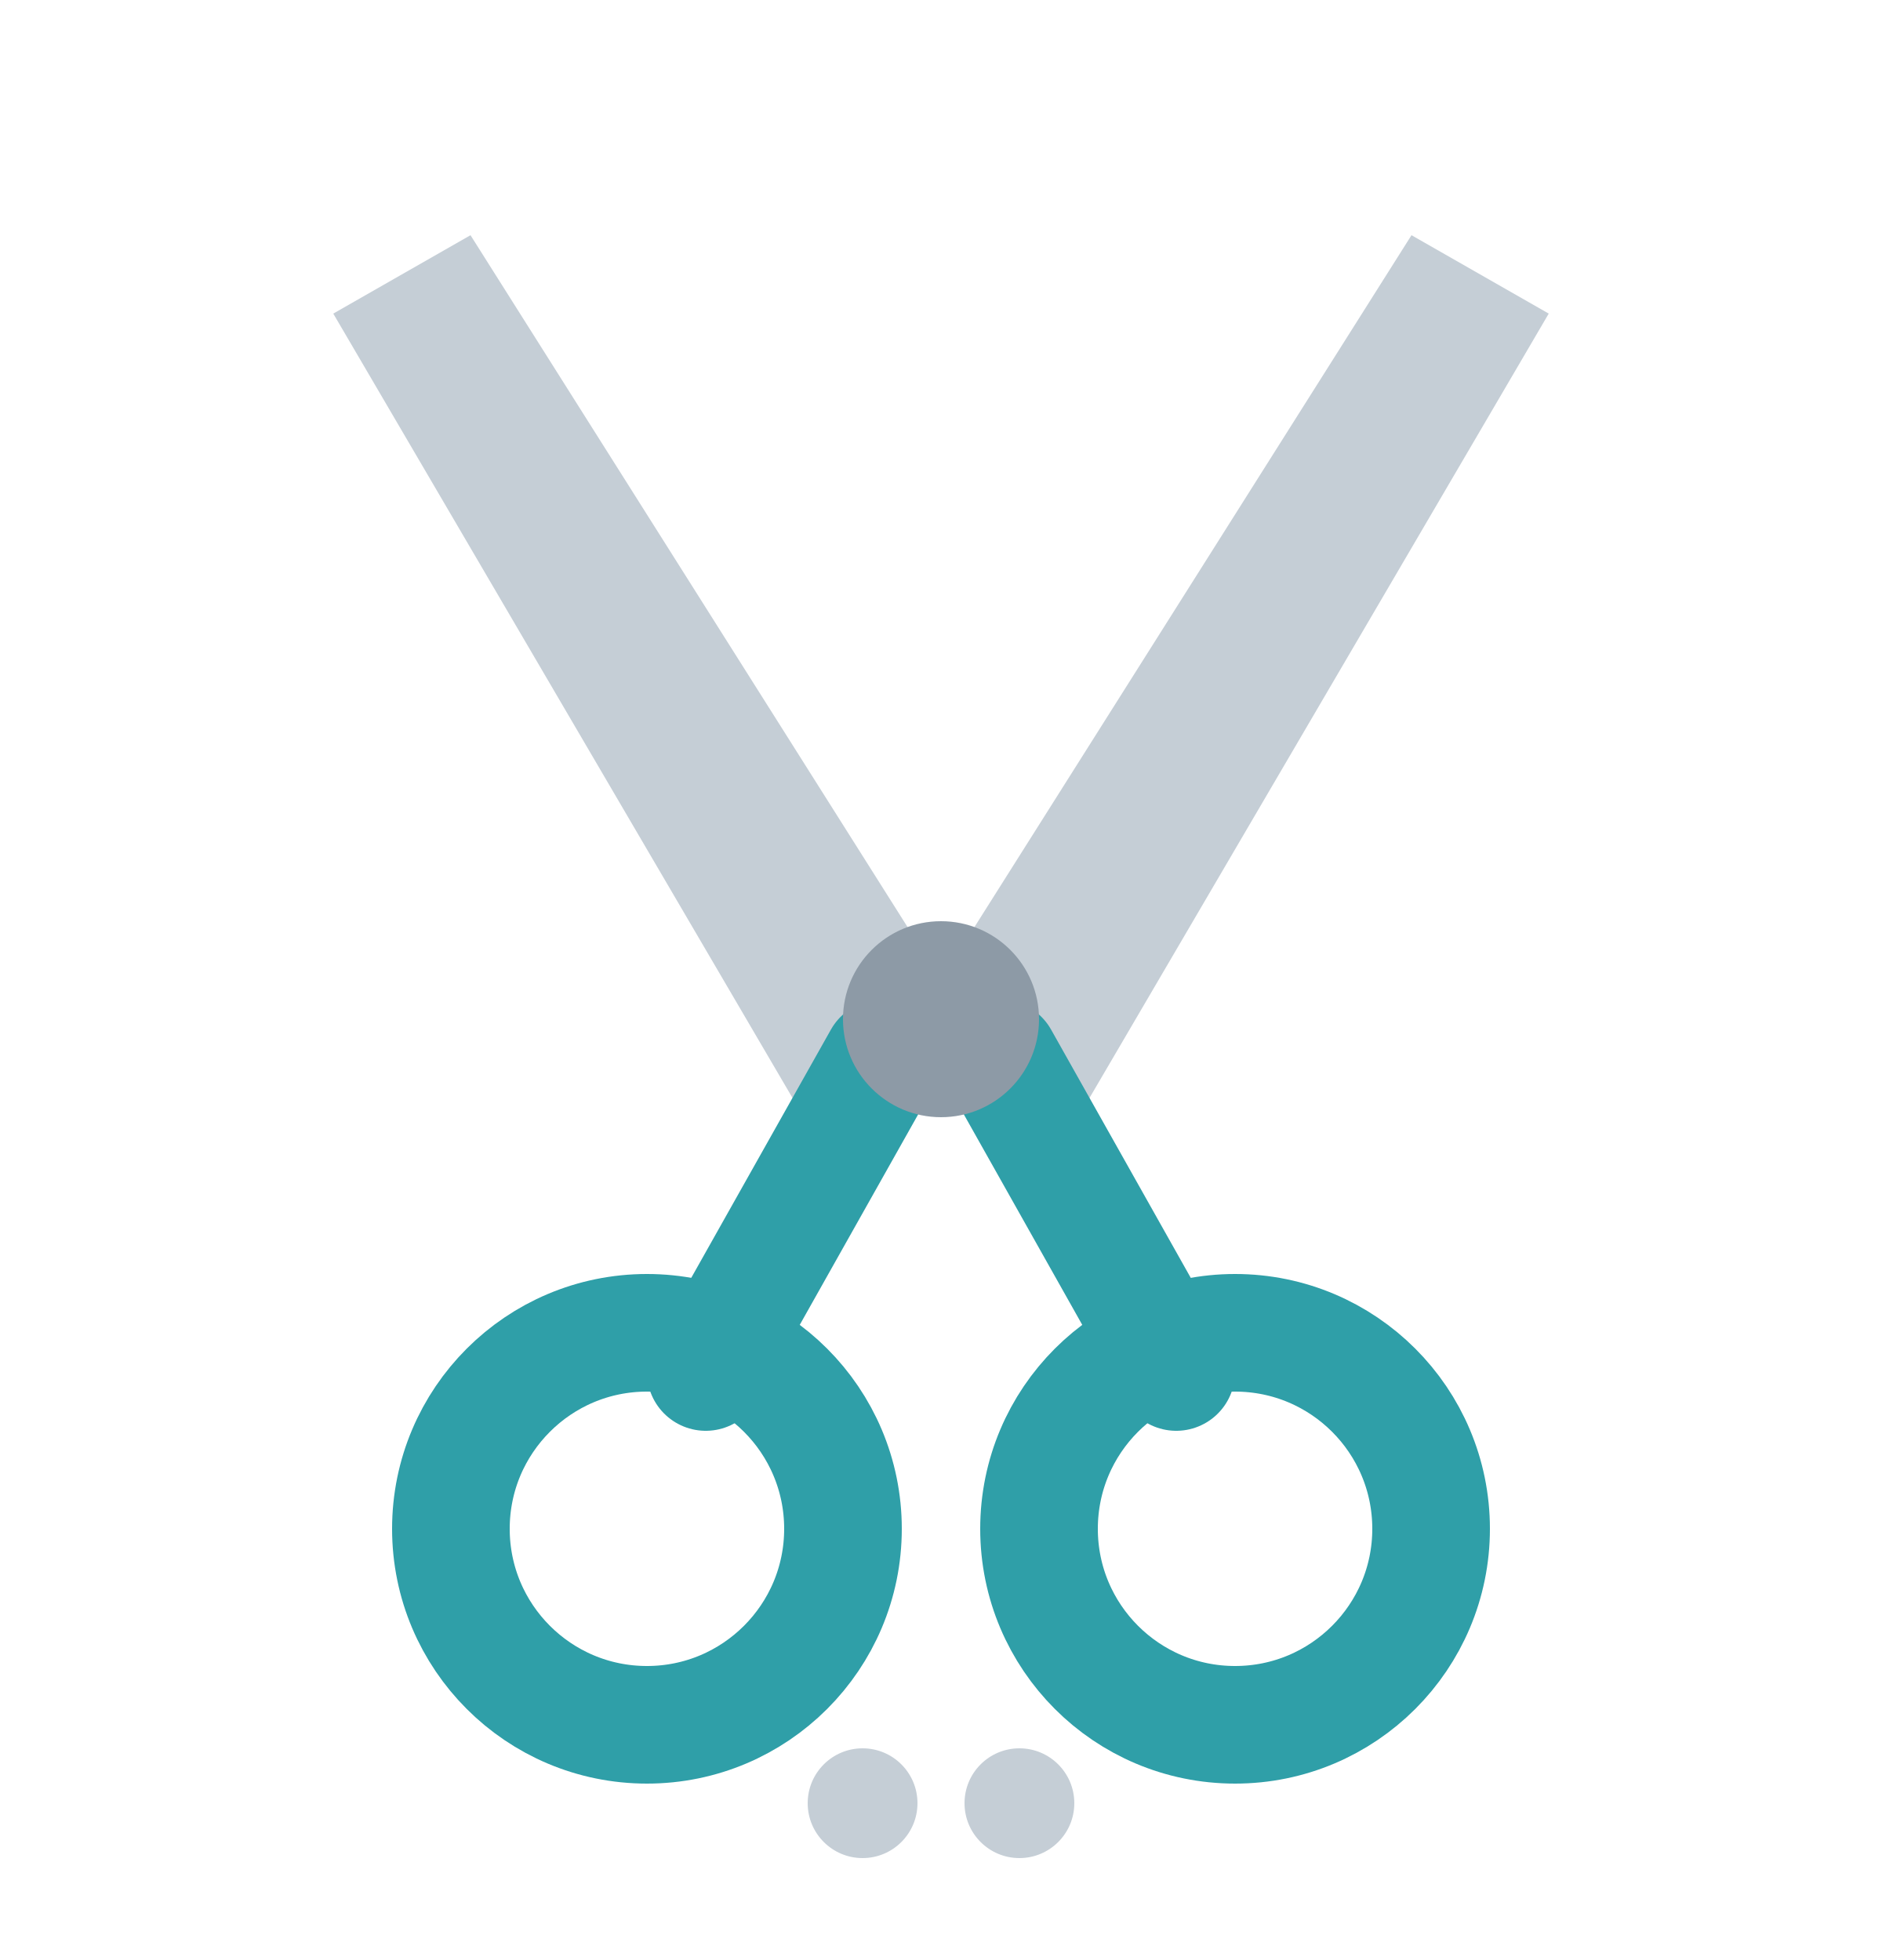
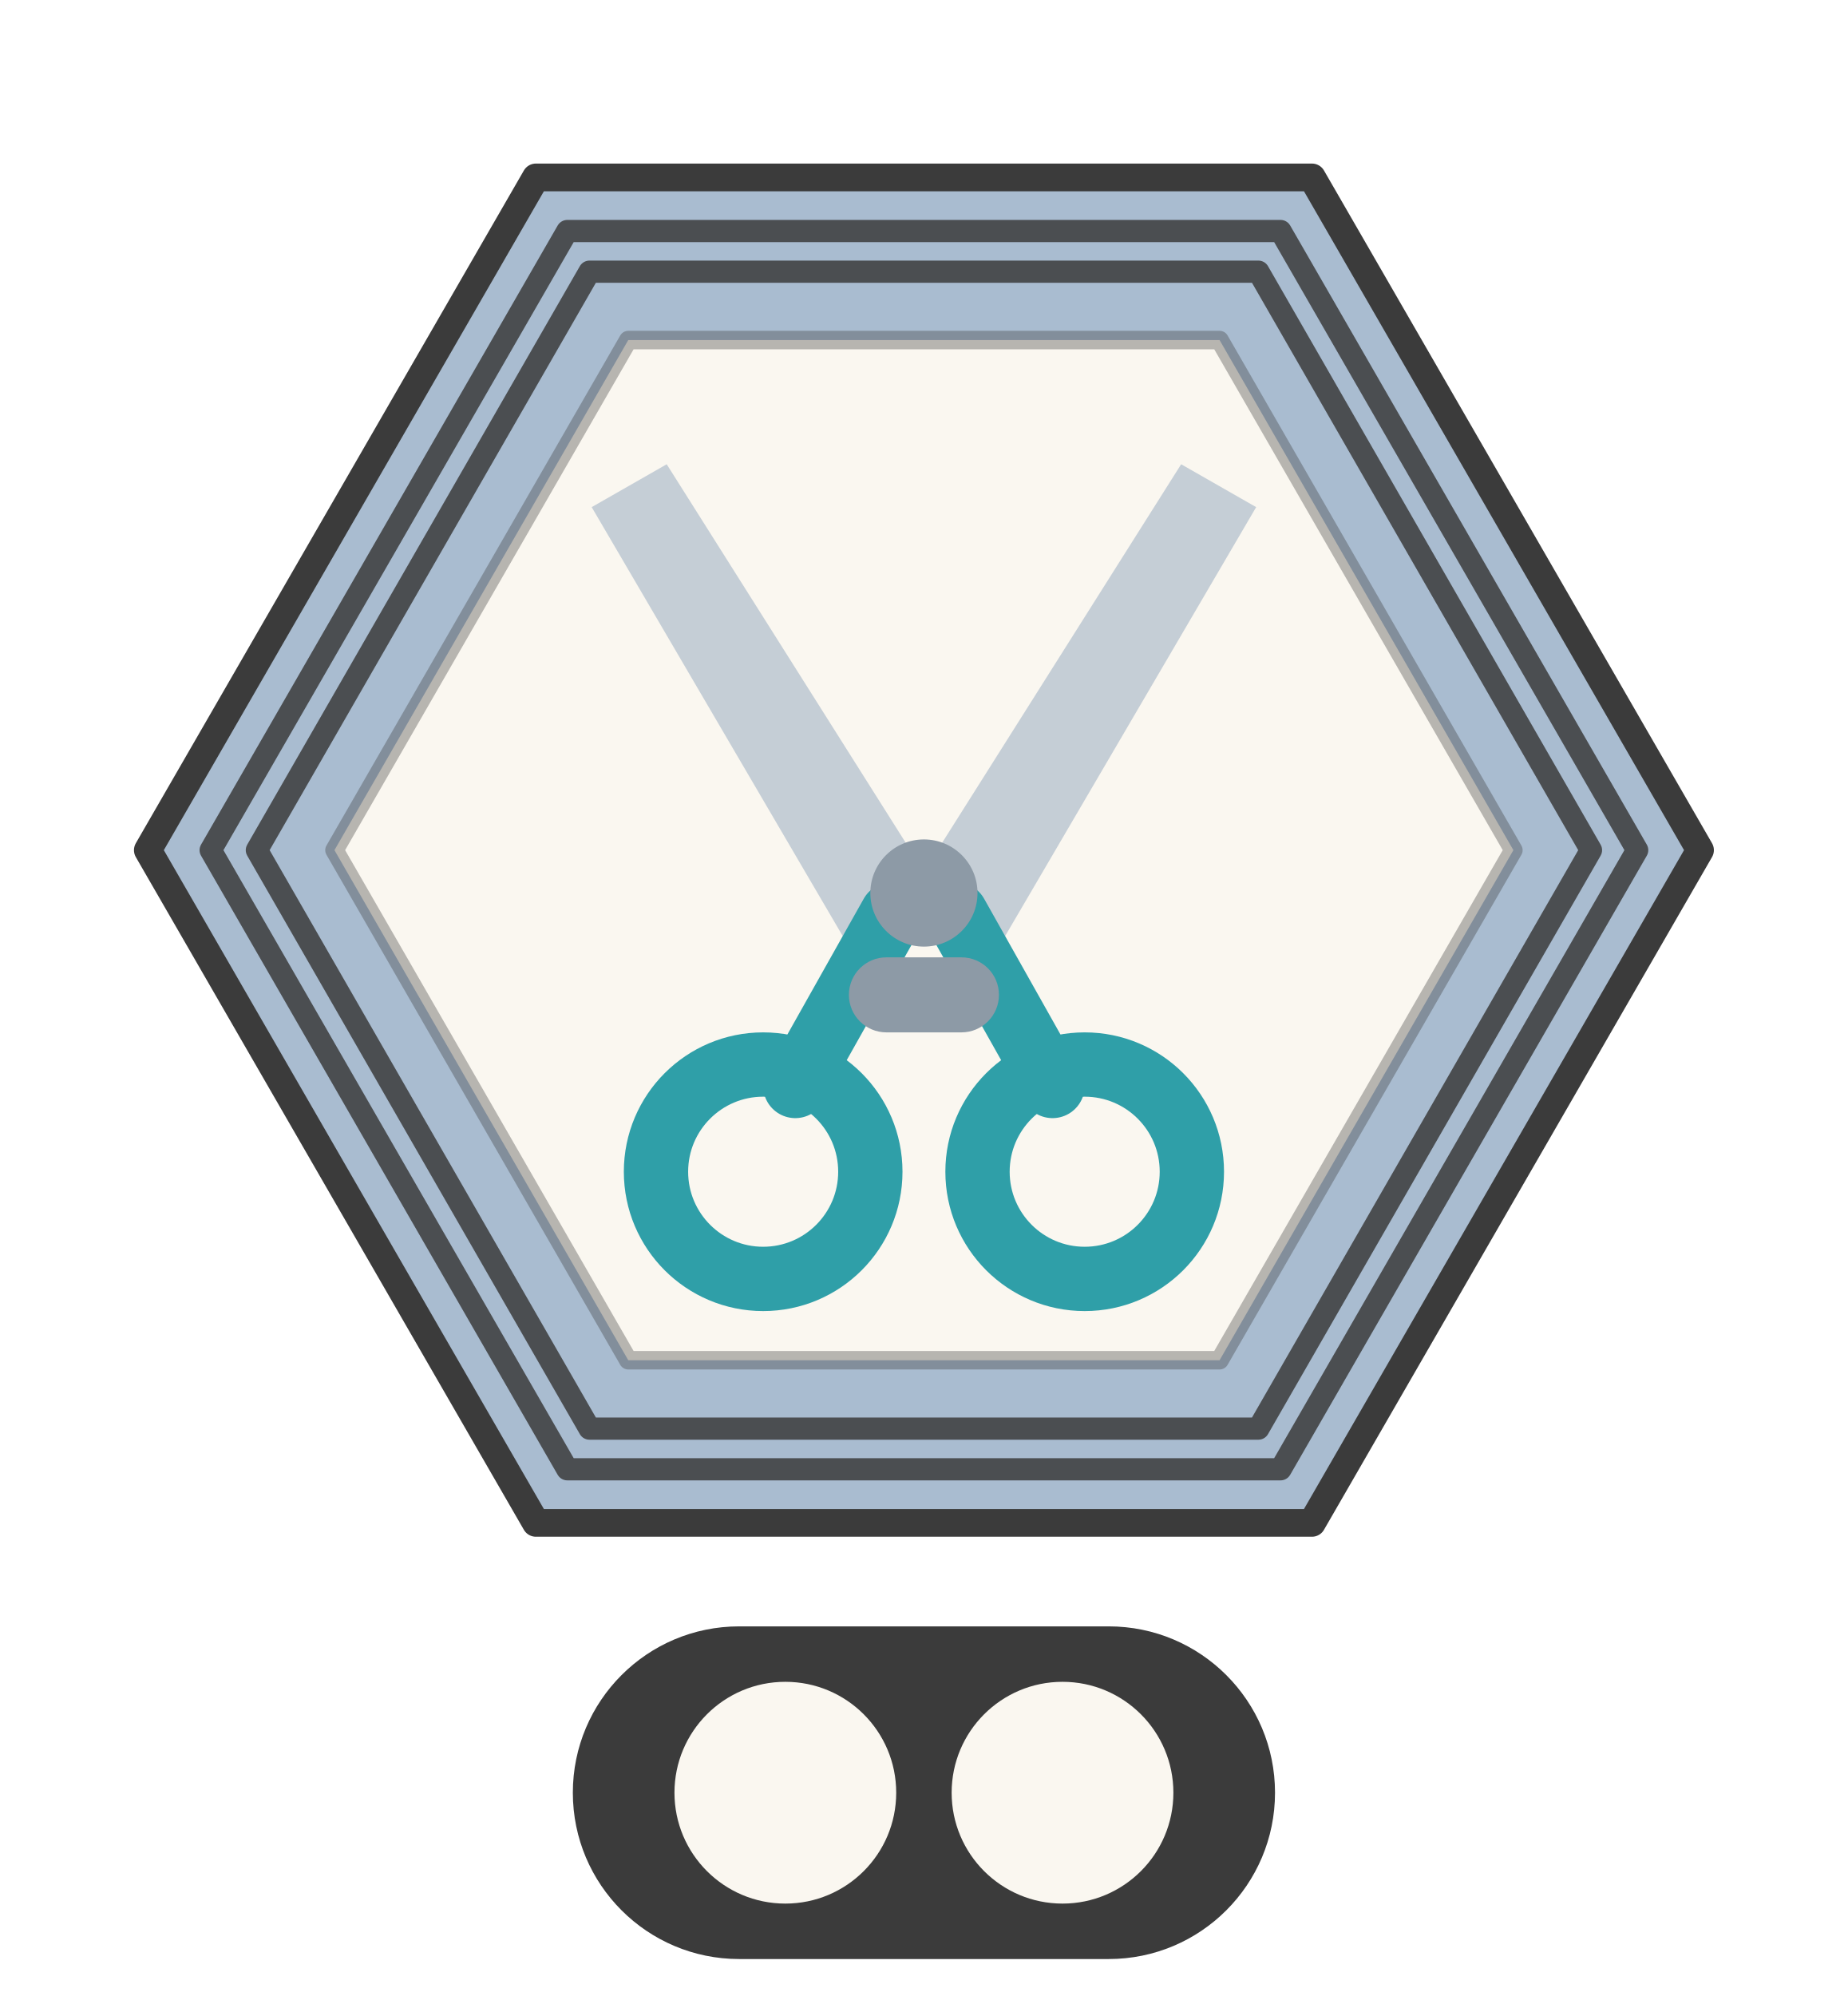
- <svg xmlns="http://www.w3.org/2000/svg" viewBox="0 0 96 100" width="96" height="100">
+ <svg xmlns="http://www.w3.org/2000/svg" viewBox="0 0 100 108" width="100" height="108">
  <defs>
    <linearGradient id="gMor" x1="0" y1="0" x2="1" y2="1">
      <stop offset="0" stop-color="#7AC4FF" />
      <stop offset="1" stop-color="#2459C8" />
    </linearGradient>
    <radialGradient id="gGlow">
      <stop offset="0" stop-color="#FFF3A0" stop-opacity=".95" />
      <stop offset="1" stop-color="#FFE060" stop-opacity="0" />
    </radialGradient>
    <linearGradient id="gMoon" x1="0" y1="0" x2="1" y2="1">
      <stop offset="0" stop-color="#D8F5C0" />
      <stop offset="1" stop-color="#9CD6A0" />
    </linearGradient>
  </defs>
-   <path d="M48 50 L72 12 L79 16 L55 57Z" fill="#C5CED6" />
-   <path d="M48 50 L24 12 L17 16 L41 57Z" fill="#C5CED6" />
-   <path d="M45 54 L36 70" fill="none" stroke="#2F9FA8" stroke-width="6" stroke-linecap="round" stroke-linejoin="round" />
-   <path d="M51 54 L60 70" fill="none" stroke="#2F9FA8" stroke-width="6" stroke-linecap="round" stroke-linejoin="round" />
-   <circle cx="33" cy="78" r="10" fill="none" stroke="#2F9FA8" stroke-width="6" stroke-linecap="round" stroke-linejoin="round" />
-   <circle cx="63" cy="78" r="10" fill="none" stroke="#2F9FA8" stroke-width="6" stroke-linecap="round" stroke-linejoin="round" />
-   <circle cx="48" cy="52" r="5" fill="#8D9AA6" />
-   <circle cx="44" cy="92" r="2.8" fill="#C5CED6" />
-   <circle cx="52" cy="92" r="2.8" fill="#C5CED6" />
+   <polygon points="92.0,46.0 71.0,82.4 29.0,82.4 8.0,46.0 29.0,9.6 71.0,9.6" fill="#A9BCD0" stroke="#3B3B3B" stroke-width="1.5" stroke-linejoin="round" />
+   <polygon points="88.6,46.0 69.3,79.5 30.7,79.5 11.4,46.0 30.7,12.5 69.3,12.5" fill="none" stroke="#3B3B3B" stroke-width="1.2" stroke-opacity=".85" stroke-linejoin="round" />
+   <polygon points="86.1,46.0 68.1,77.3 31.9,77.3 13.9,46.0 31.9,14.7 68.1,14.7" fill="none" stroke="#3B3B3B" stroke-width="1.2" stroke-opacity=".85" stroke-linejoin="round" />
+   <polygon points="81.9,46.0 66.0,73.6 34.0,73.6 18.1,46.0 34.0,18.4 66.0,18.4" fill="#FAF7F0" stroke="#3B3B3B" stroke-opacity=".35" stroke-width="1" stroke-linejoin="round" />
+   <g transform="translate(50 46) scale(.58) translate(-48 -48)">
+     <path d="M48 50 L72 12 L79 16 L55 57Z" fill="#C5CED6" />
+     <path d="M48 50 L24 12 L17 16 L41 57Z" fill="#C5CED6" />
+     <path d="M45 54 L36 70" fill="none" stroke="#2F9FA8" stroke-width="6" stroke-linecap="round" stroke-linejoin="round" />
+     <path d="M51 54 L60 70" fill="none" stroke="#2F9FA8" stroke-width="6" stroke-linecap="round" stroke-linejoin="round" />
+     <circle cx="33" cy="78" r="10" fill="none" stroke="#2F9FA8" stroke-width="6" stroke-linecap="round" stroke-linejoin="round" />
+     <circle cx="63" cy="78" r="10" fill="none" stroke="#2F9FA8" stroke-width="6" stroke-linecap="round" stroke-linejoin="round" />
+     <circle cx="48" cy="52" r="5" fill="#8D9AA6" />
+     <rect x="41" y="58" width="14" height="7" rx="3.5" fill="#8D9AA6" />
+   </g>
+   <rect x="31.0" y="88" width="38" height="18" rx="9" fill="#3B3B3B" />
+   <circle cx="42.5" cy="97" r="6" fill="#FAF7F0" />
+   <circle cx="57.5" cy="97" r="6" fill="#FAF7F0" />
</svg>
